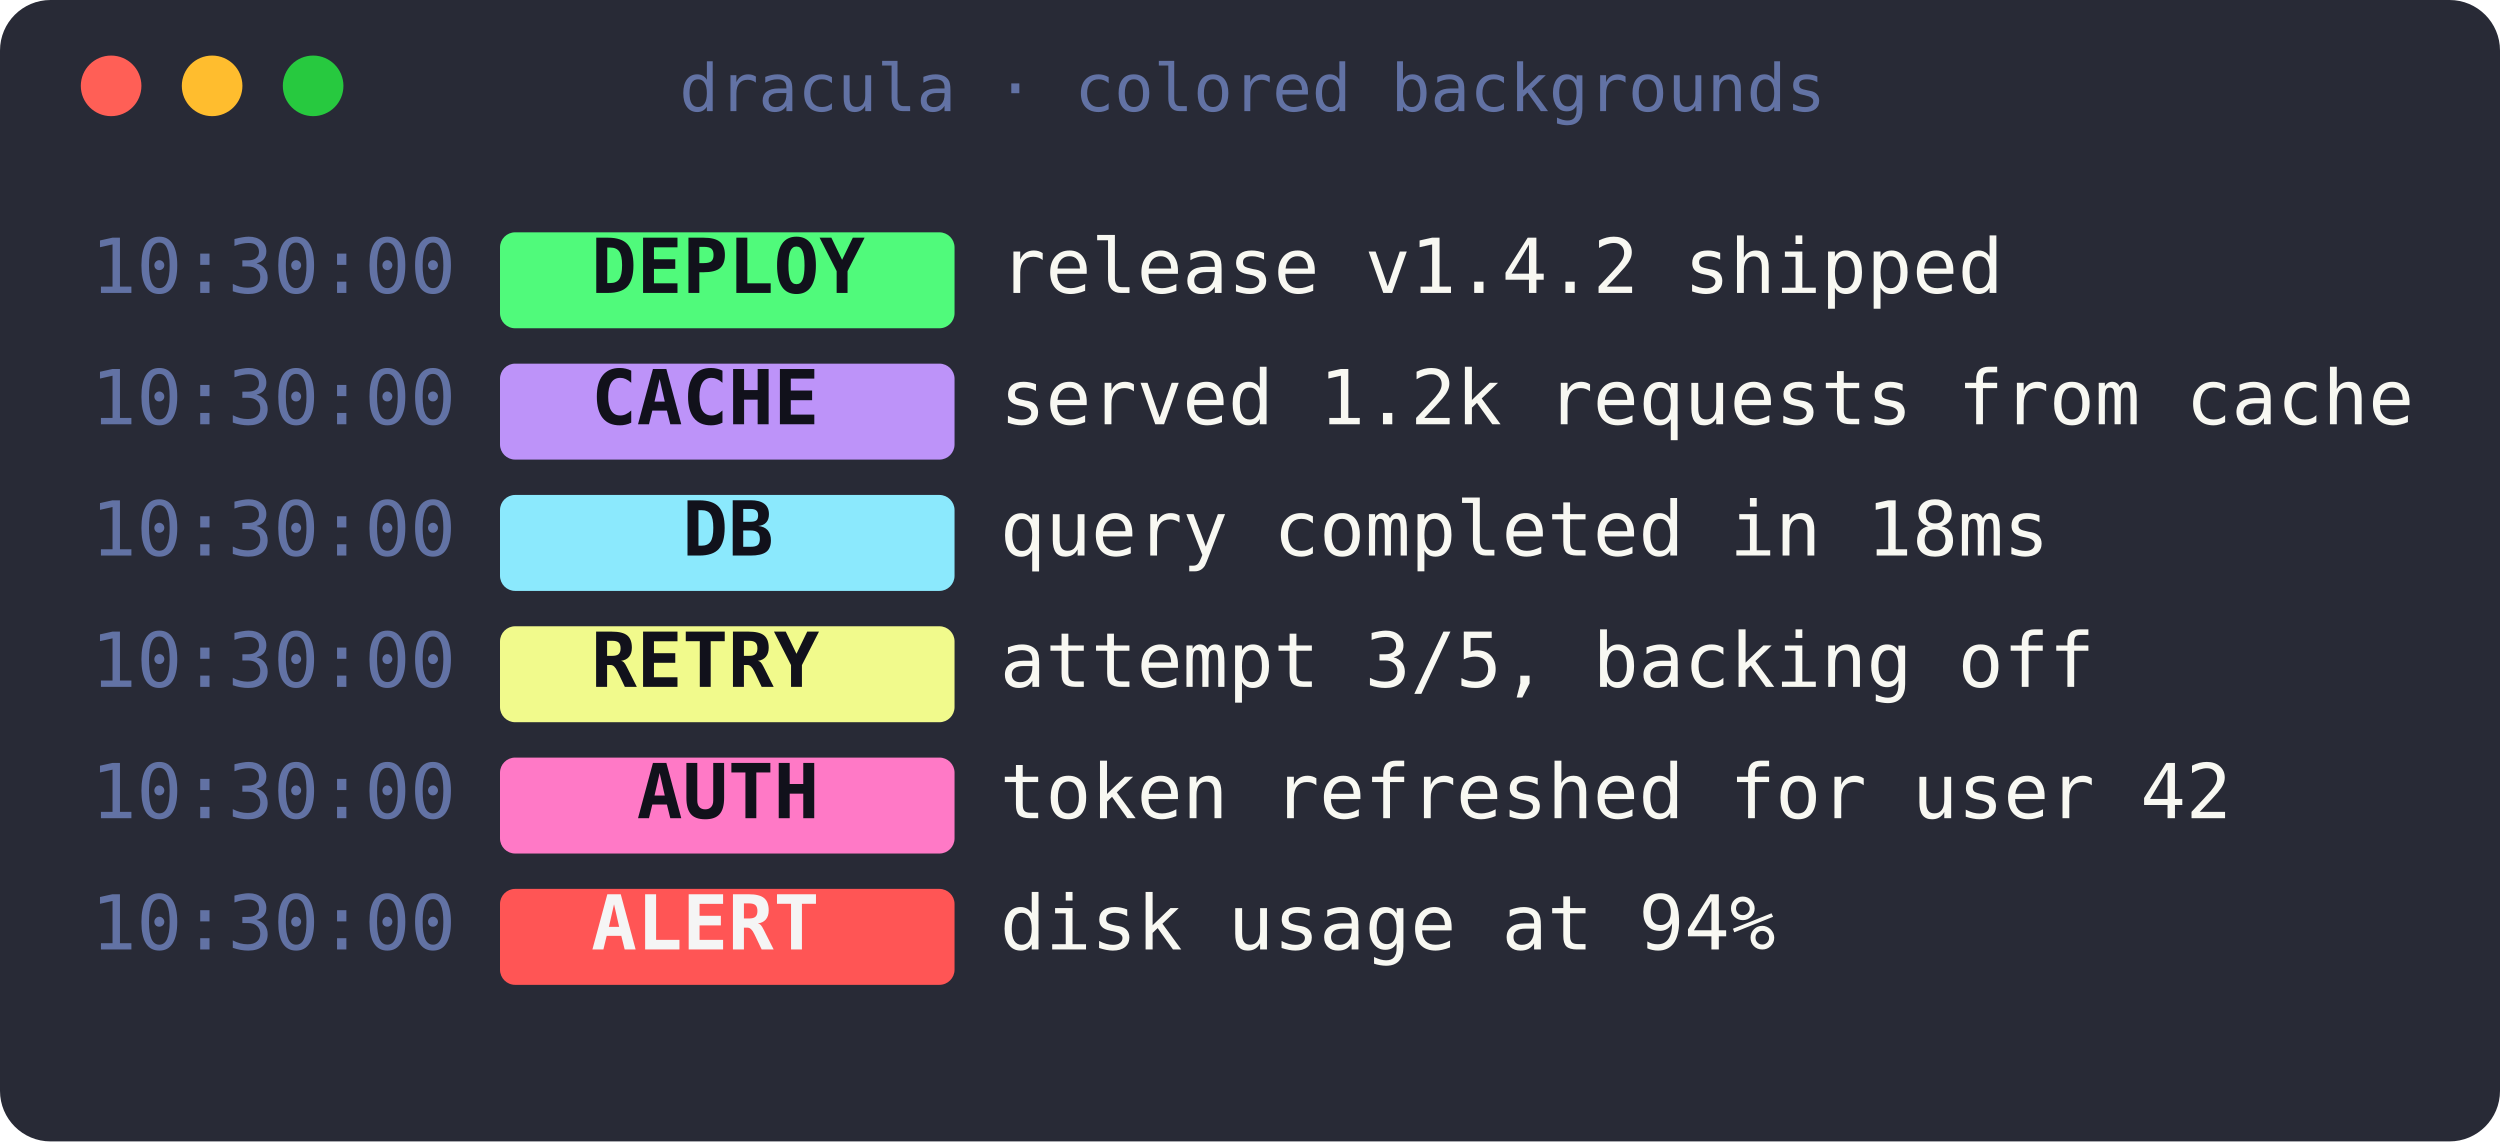
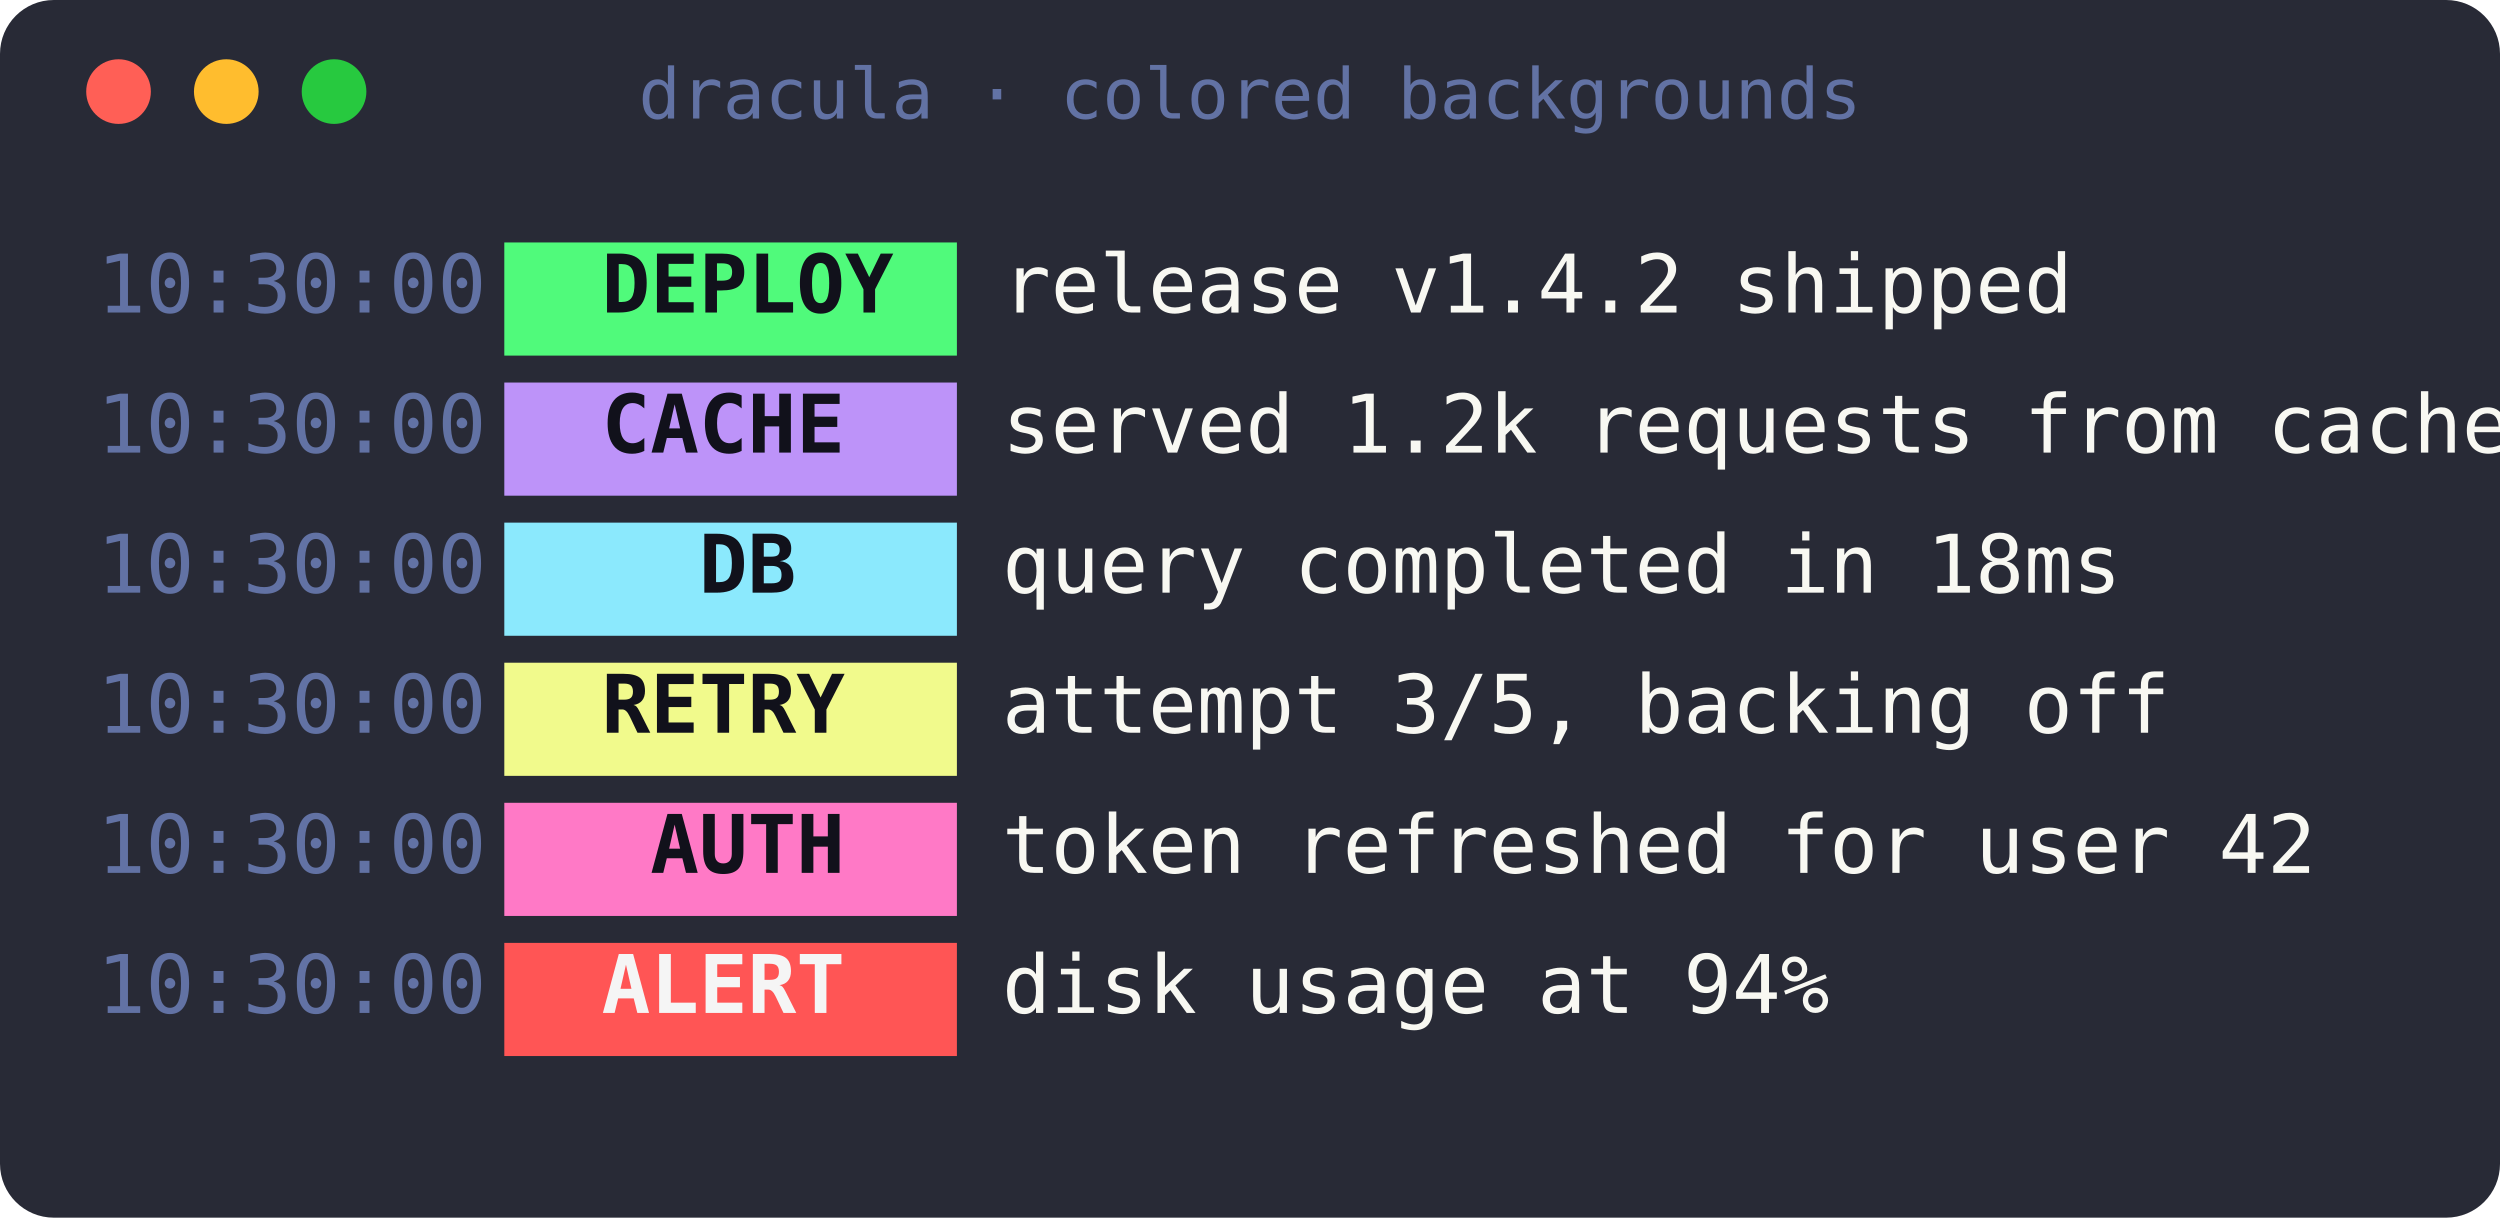
- <svg xmlns="http://www.w3.org/2000/svg" width="495" height="226" viewBox="0 0 495 226" font-family="ui-monospace, SFMono-Regular, Menlo, Consolas, monospace" font-size="15">
-   <rect width="495" height="226" rx="10" fill="#282a36" />
+ <svg xmlns="http://www.w3.org/2000/svg" width="464" height="226" viewBox="0 0 464 226" font-family="ui-monospace, SFMono-Regular, Menlo, Consolas, monospace" font-size="15">
+   <rect width="464" height="226" rx="10" fill="#282a36" />
  <circle cx="22" cy="17" r="6" fill="#ff5f56" />
  <circle cx="42" cy="17" r="6" fill="#ffbd2e" />
  <circle cx="62" cy="17" r="6" fill="#27c93f" />
-   <text x="248" y="22" fill="#6272a4" font-size="13" text-anchor="middle">dracula · colored backgrounds</text>
-   <rect x="99.0" y="46.0" width="90.0" height="19" rx="3" fill="#50fa7b" />
-   <text x="18.0" y="58" fill="#6272a4" font-weight="400" textLength="72.0" lengthAdjust="spacingAndGlyphs" xml:space="preserve">10:30:00</text>
-   <text x="99.0" y="58" fill="#11111b" font-weight="700" textLength="90.0" lengthAdjust="spacingAndGlyphs" xml:space="preserve">  DEPLOY  </text>
-   <text x="198.0" y="58" fill="#f8f8f2" font-weight="400" textLength="198.0" lengthAdjust="spacingAndGlyphs" xml:space="preserve">release v1.4.2 shipped</text>
-   <rect x="99.0" y="72.0" width="90.0" height="19" rx="3" fill="#bd93f9" />
-   <text x="18.0" y="84" fill="#6272a4" font-weight="400" textLength="72.0" lengthAdjust="spacingAndGlyphs" xml:space="preserve">10:30:00</text>
-   <text x="99.0" y="84" fill="#11111b" font-weight="700" textLength="90.0" lengthAdjust="spacingAndGlyphs" xml:space="preserve">  CACHE   </text>
-   <text x="198.0" y="84" fill="#f8f8f2" font-weight="400" textLength="279.0" lengthAdjust="spacingAndGlyphs" xml:space="preserve">served 1.2k requests from cache</text>
-   <rect x="99.0" y="98.0" width="90.0" height="19" rx="3" fill="#8be9fd" />
-   <text x="18.0" y="110" fill="#6272a4" font-weight="400" textLength="72.0" lengthAdjust="spacingAndGlyphs" xml:space="preserve">10:30:00</text>
-   <text x="99.0" y="110" fill="#11111b" font-weight="700" textLength="90.0" lengthAdjust="spacingAndGlyphs" xml:space="preserve">    DB    </text>
-   <text x="198.0" y="110" fill="#f8f8f2" font-weight="400" textLength="207.0" lengthAdjust="spacingAndGlyphs" xml:space="preserve">query completed in 18ms</text>
-   <rect x="99.0" y="124.0" width="90.0" height="19" rx="3" fill="#f1fa8c" />
-   <text x="18.0" y="136" fill="#6272a4" font-weight="400" textLength="72.0" lengthAdjust="spacingAndGlyphs" xml:space="preserve">10:30:00</text>
-   <text x="99.0" y="136" fill="#11111b" font-weight="700" textLength="90.0" lengthAdjust="spacingAndGlyphs" xml:space="preserve">  RETRY   </text>
-   <text x="198.0" y="136" fill="#f8f8f2" font-weight="400" textLength="216.0" lengthAdjust="spacingAndGlyphs" xml:space="preserve">attempt 3/5, backing off</text>
-   <rect x="99.0" y="150.0" width="90.0" height="19" rx="3" fill="#ff79c6" />
-   <text x="18.0" y="162" fill="#6272a4" font-weight="400" textLength="72.0" lengthAdjust="spacingAndGlyphs" xml:space="preserve">10:30:00</text>
-   <text x="99.0" y="162" fill="#11111b" font-weight="700" textLength="90.0" lengthAdjust="spacingAndGlyphs" xml:space="preserve">   AUTH   </text>
-   <text x="198.0" y="162" fill="#f8f8f2" font-weight="400" textLength="243.0" lengthAdjust="spacingAndGlyphs" xml:space="preserve">token refreshed for user 42</text>
-   <rect x="99.0" y="176.0" width="90.0" height="19" rx="3" fill="#ff5555" />
-   <text x="18.0" y="188" fill="#6272a4" font-weight="400" textLength="72.0" lengthAdjust="spacingAndGlyphs" xml:space="preserve">10:30:00</text>
-   <text x="99.0" y="188" fill="#f5f5f5" font-weight="700" textLength="90.0" lengthAdjust="spacingAndGlyphs" xml:space="preserve">  ALERT   </text>
-   <text x="198.0" y="188" fill="#f8f8f2" font-weight="400" textLength="153.0" lengthAdjust="spacingAndGlyphs" xml:space="preserve">disk usage at 94%</text>
+   <text x="232" y="22" fill="#6272a4" font-size="13" text-anchor="middle">dracula · colored backgrounds</text>
+   <rect x="93.6" y="45.0" width="84.0" height="21" fill="#50fa7b" />
+   <text x="18.0" y="58" fill="#6272a4" font-weight="400" textLength="67.2" lengthAdjust="spacing" xml:space="preserve">10:30:00</text>
+   <text x="93.6" y="58" fill="#11111b" font-weight="700" textLength="84.0" lengthAdjust="spacing" xml:space="preserve">  DEPLOY  </text>
+   <text x="186.0" y="58" fill="#f8f8f2" font-weight="400" textLength="184.8" lengthAdjust="spacing" xml:space="preserve">release v1.4.2 shipped</text>
+   <rect x="93.6" y="71.0" width="84.0" height="21" fill="#bd93f9" />
+   <text x="18.0" y="84" fill="#6272a4" font-weight="400" textLength="67.2" lengthAdjust="spacing" xml:space="preserve">10:30:00</text>
+   <text x="93.6" y="84" fill="#11111b" font-weight="700" textLength="84.0" lengthAdjust="spacing" xml:space="preserve">  CACHE   </text>
+   <text x="186.0" y="84" fill="#f8f8f2" font-weight="400" textLength="260.4" lengthAdjust="spacing" xml:space="preserve">served 1.2k requests from cache</text>
+   <rect x="93.6" y="97.0" width="84.0" height="21" fill="#8be9fd" />
+   <text x="18.0" y="110" fill="#6272a4" font-weight="400" textLength="67.2" lengthAdjust="spacing" xml:space="preserve">10:30:00</text>
+   <text x="93.6" y="110" fill="#11111b" font-weight="700" textLength="84.0" lengthAdjust="spacing" xml:space="preserve">    DB    </text>
+   <text x="186.0" y="110" fill="#f8f8f2" font-weight="400" textLength="193.2" lengthAdjust="spacing" xml:space="preserve">query completed in 18ms</text>
+   <rect x="93.6" y="123.0" width="84.0" height="21" fill="#f1fa8c" />
+   <text x="18.0" y="136" fill="#6272a4" font-weight="400" textLength="67.2" lengthAdjust="spacing" xml:space="preserve">10:30:00</text>
+   <text x="93.6" y="136" fill="#11111b" font-weight="700" textLength="84.0" lengthAdjust="spacing" xml:space="preserve">  RETRY   </text>
+   <text x="186.0" y="136" fill="#f8f8f2" font-weight="400" textLength="201.6" lengthAdjust="spacing" xml:space="preserve">attempt 3/5, backing off</text>
+   <rect x="93.6" y="149.0" width="84.0" height="21" fill="#ff79c6" />
+   <text x="18.0" y="162" fill="#6272a4" font-weight="400" textLength="67.2" lengthAdjust="spacing" xml:space="preserve">10:30:00</text>
+   <text x="93.6" y="162" fill="#11111b" font-weight="700" textLength="84.0" lengthAdjust="spacing" xml:space="preserve">   AUTH   </text>
+   <text x="186.0" y="162" fill="#f8f8f2" font-weight="400" textLength="226.8" lengthAdjust="spacing" xml:space="preserve">token refreshed for user 42</text>
+   <rect x="93.6" y="175.0" width="84.0" height="21" fill="#ff5555" />
+   <text x="18.0" y="188" fill="#6272a4" font-weight="400" textLength="67.2" lengthAdjust="spacing" xml:space="preserve">10:30:00</text>
+   <text x="93.6" y="188" fill="#f5f5f5" font-weight="700" textLength="84.0" lengthAdjust="spacing" xml:space="preserve">  ALERT   </text>
+   <text x="186.0" y="188" fill="#f8f8f2" font-weight="400" textLength="142.8" lengthAdjust="spacing" xml:space="preserve">disk usage at 94%</text>
</svg>
